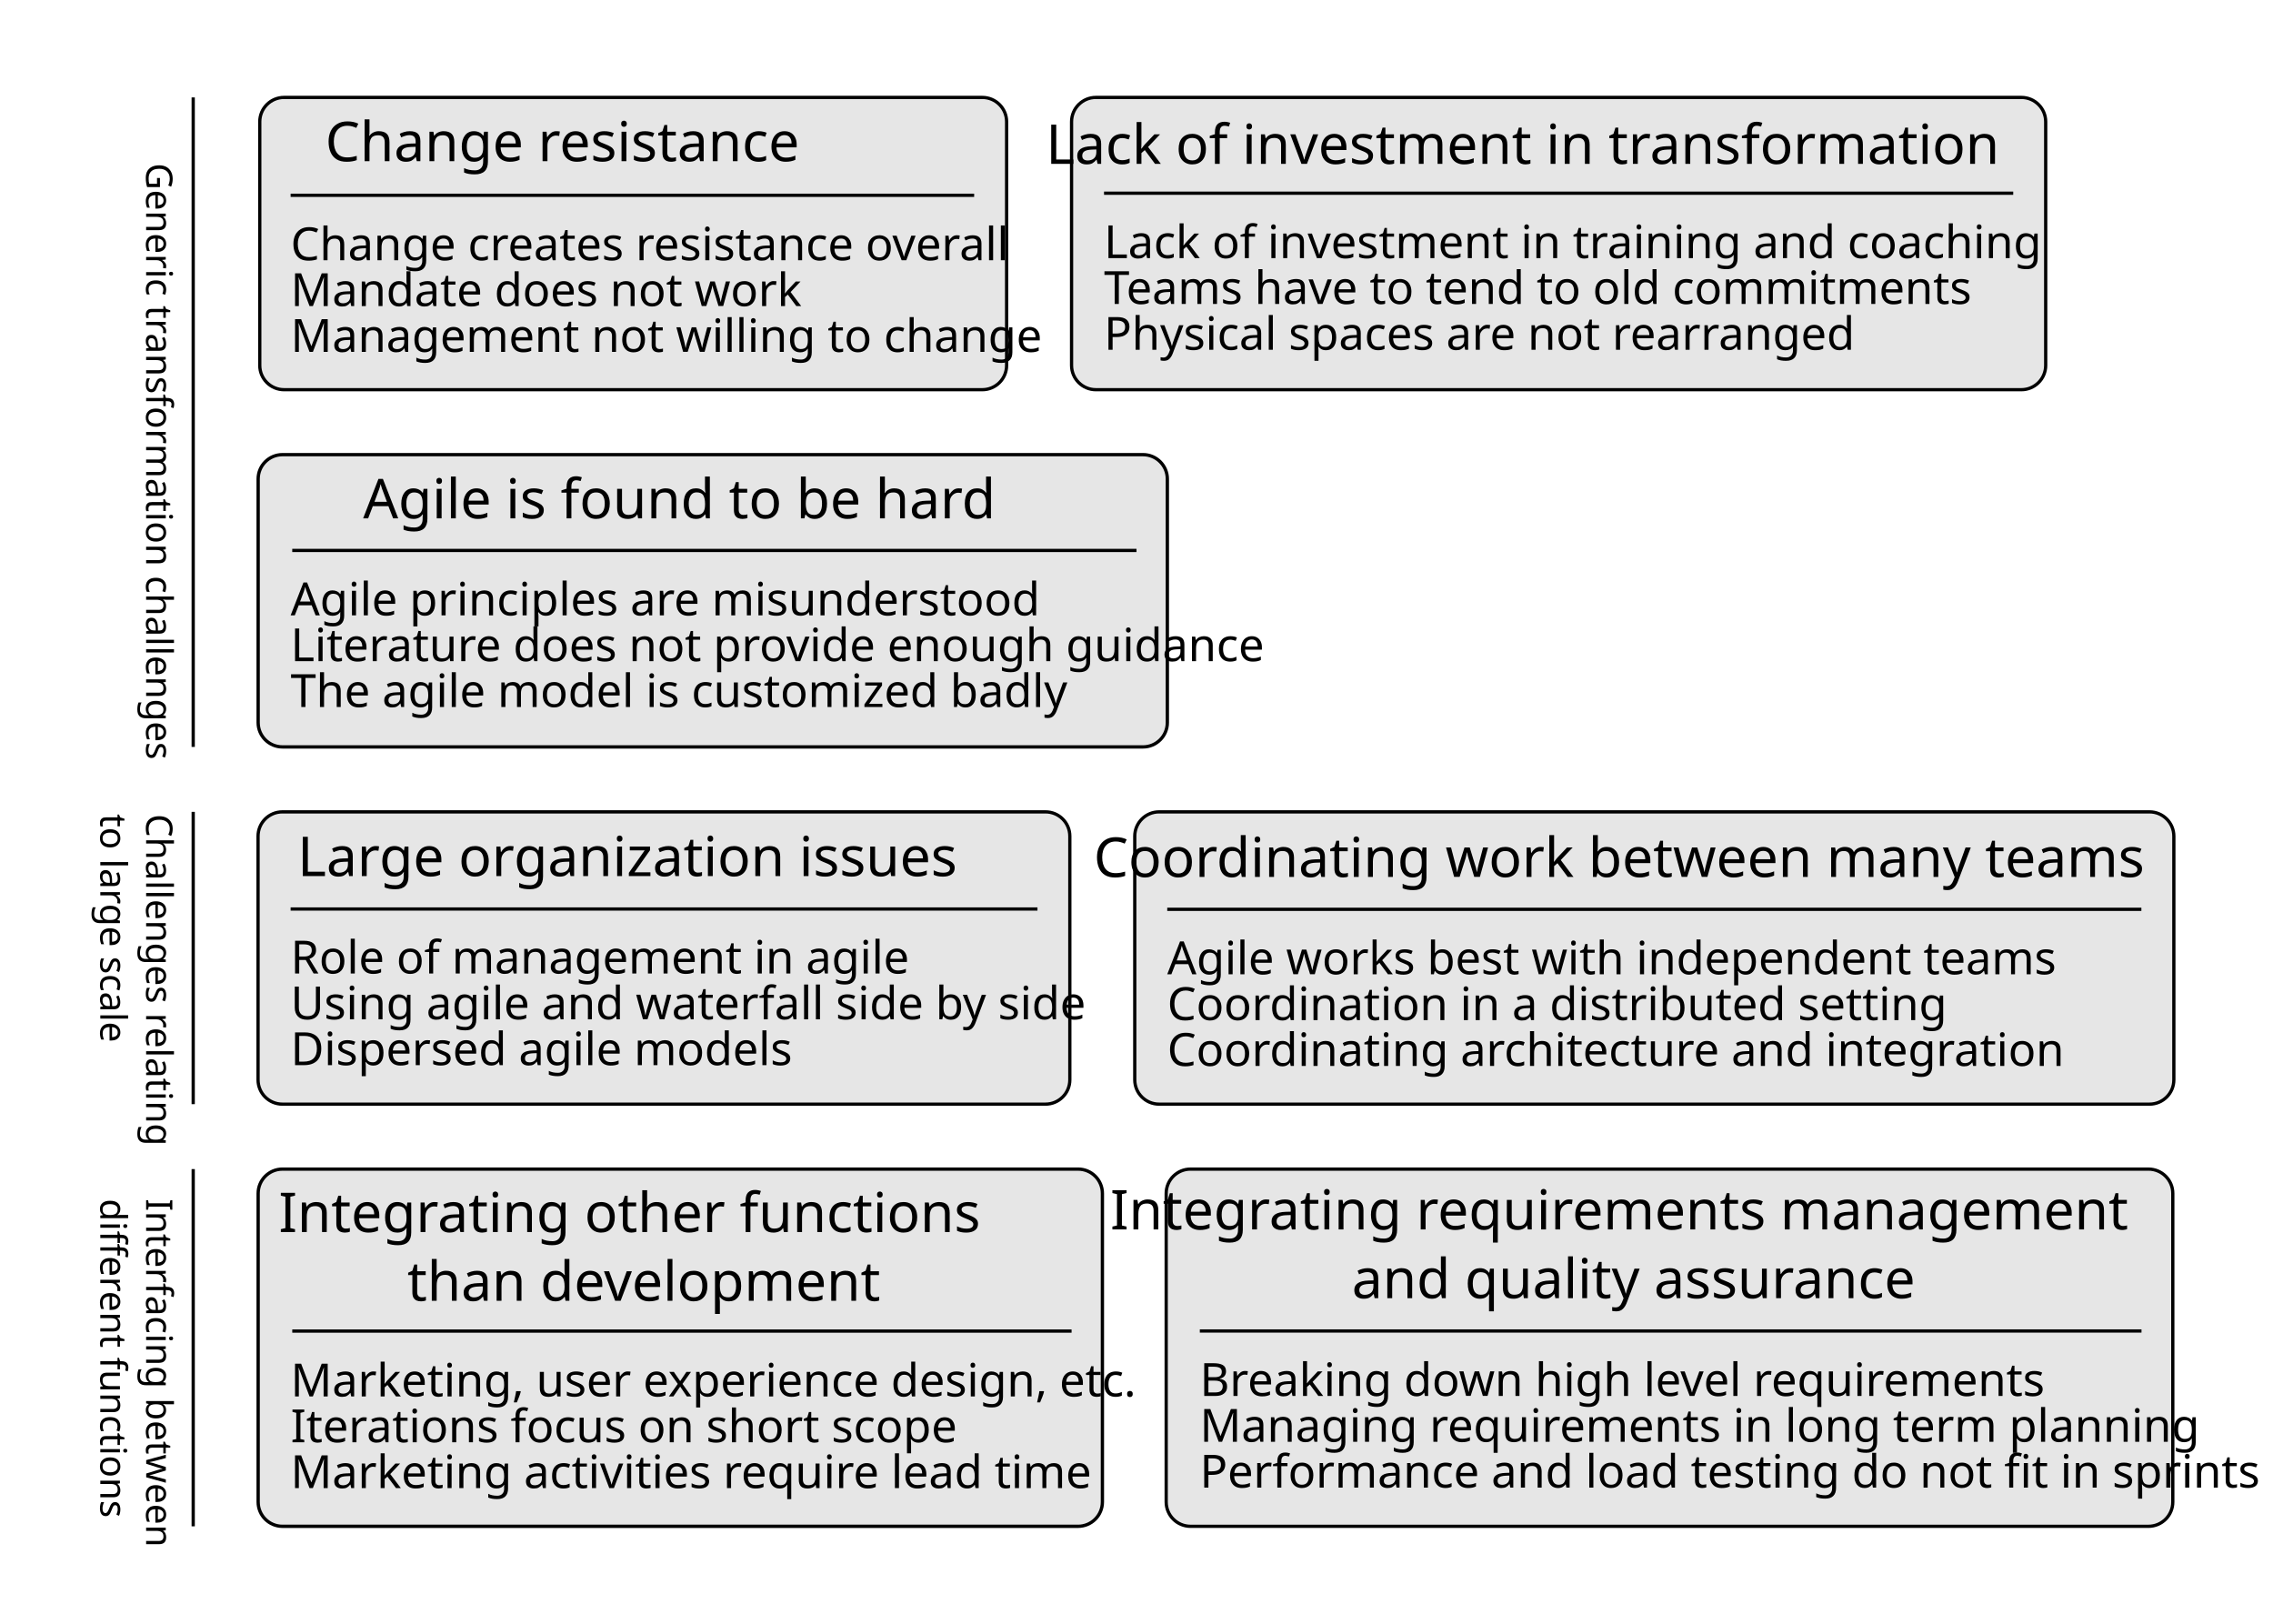
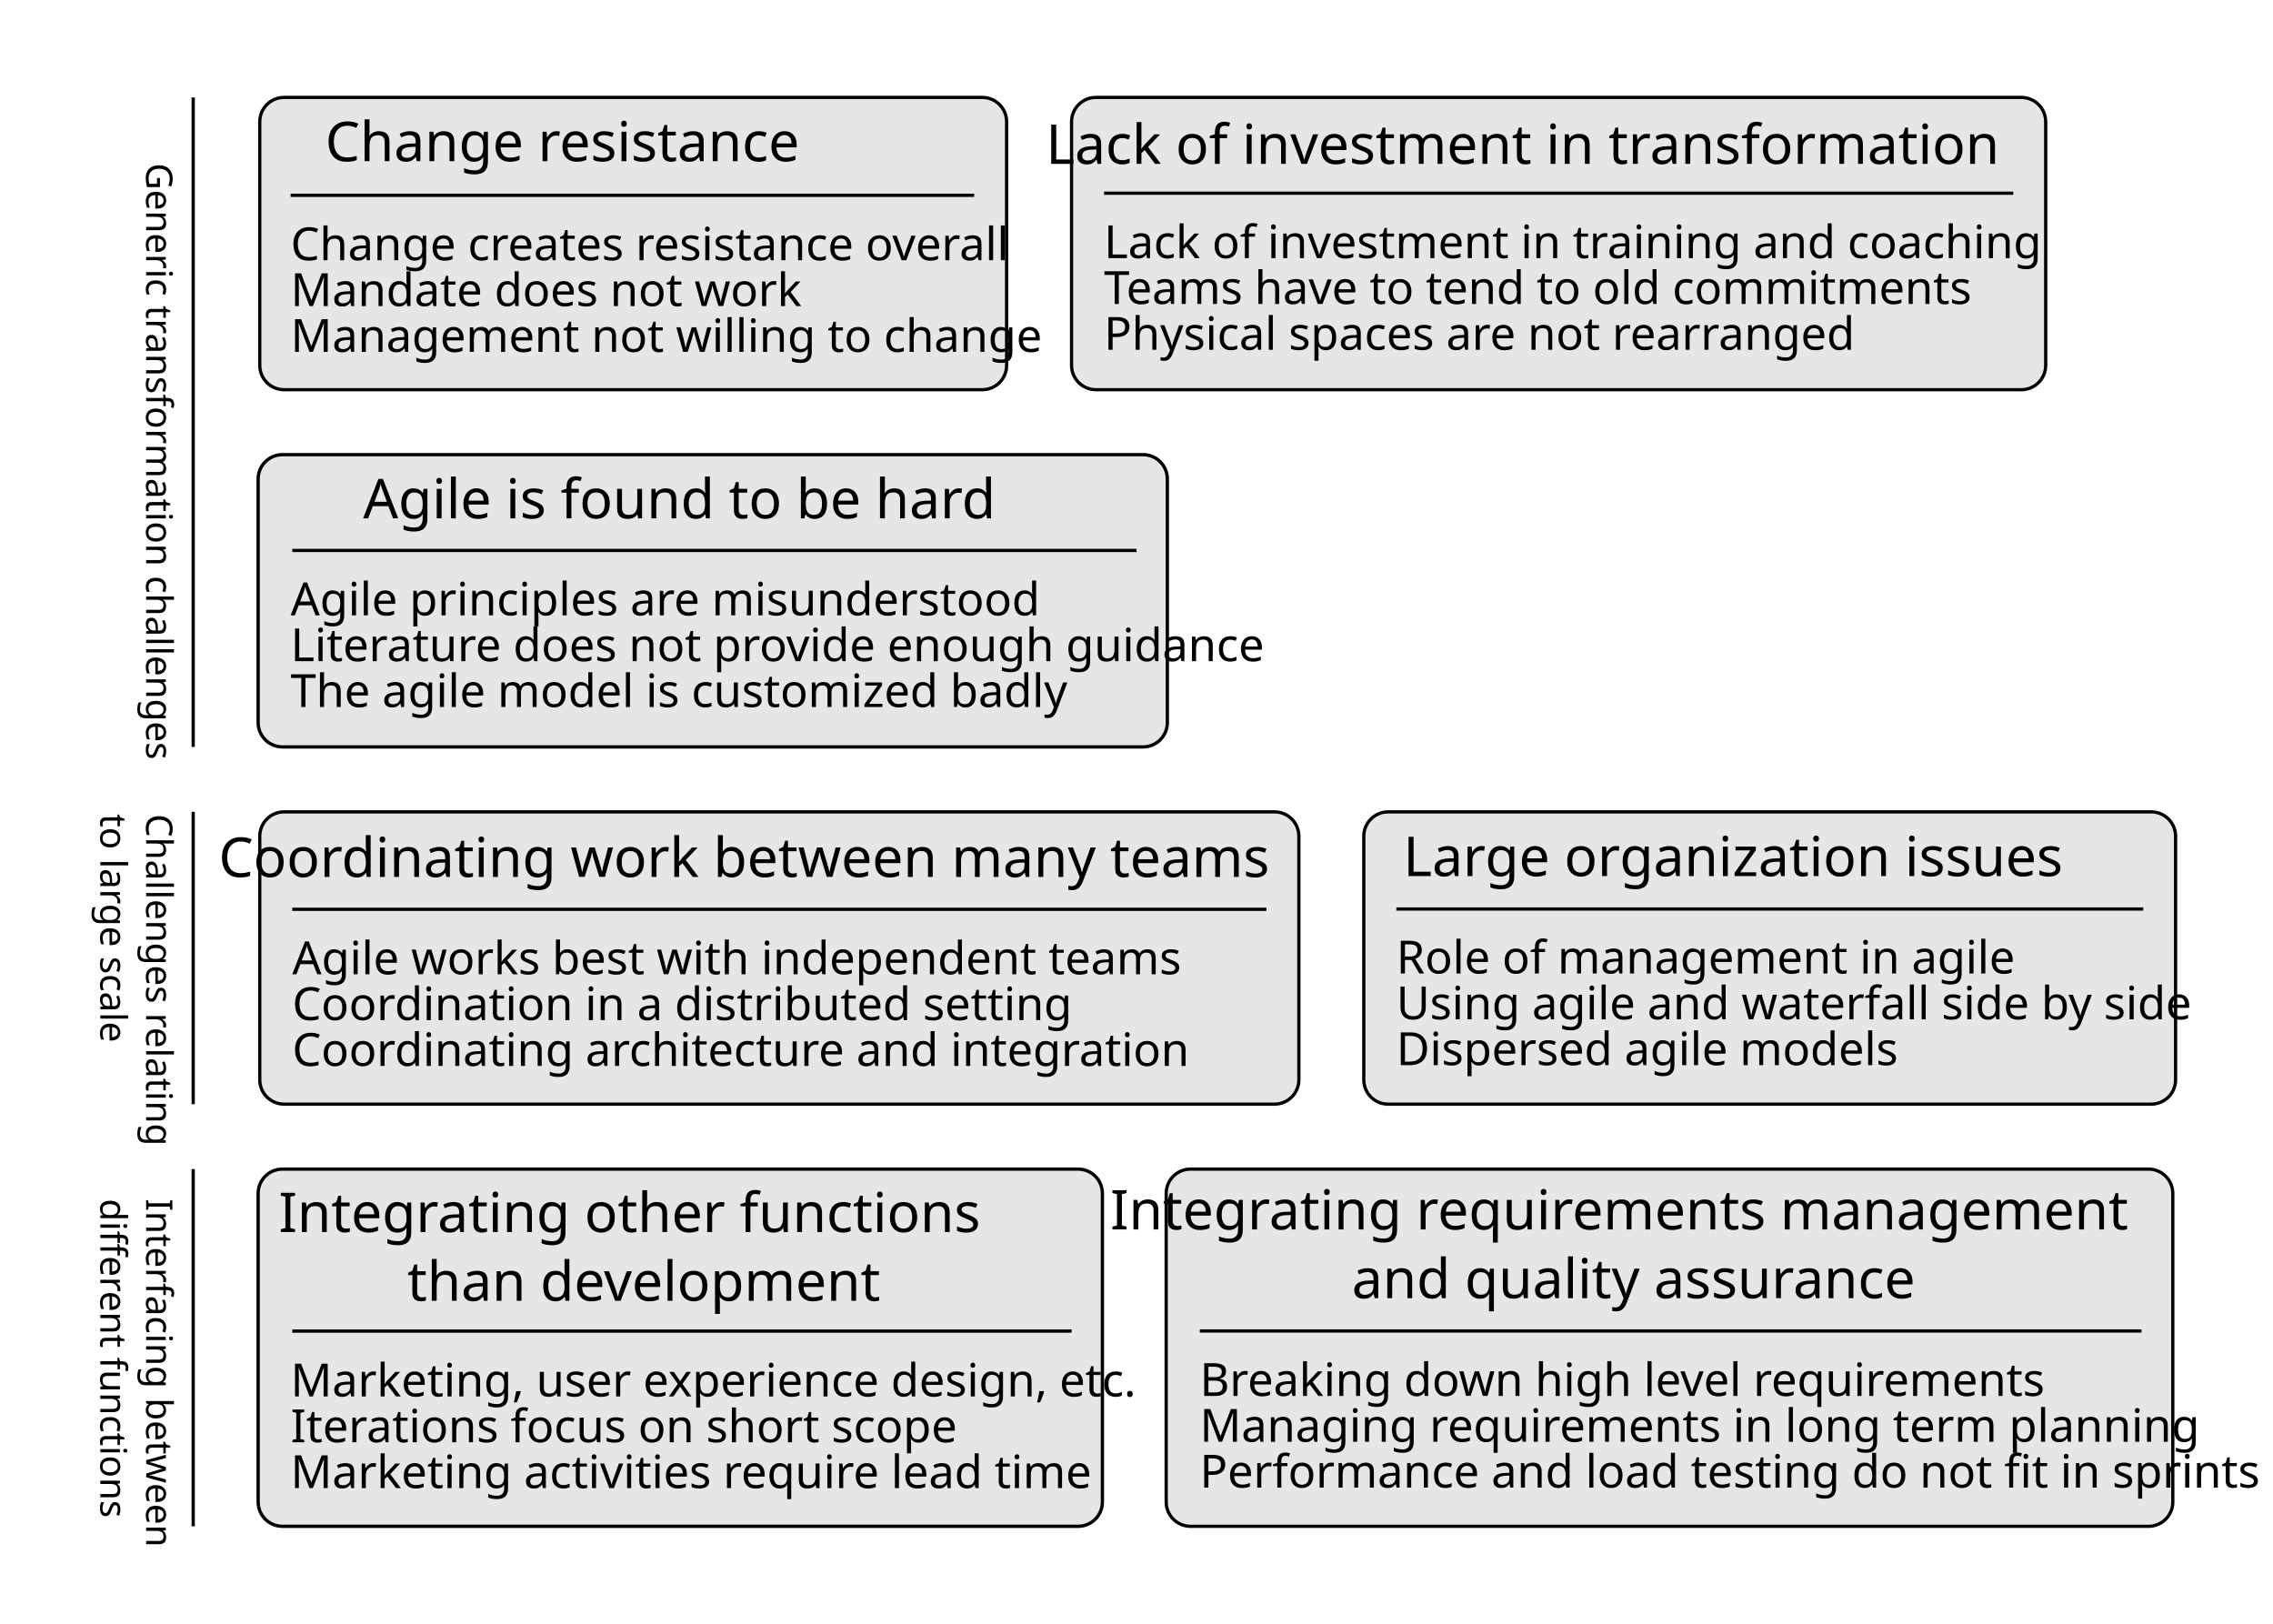
<svg xmlns="http://www.w3.org/2000/svg" width="496.063" height="354.331" id="svg2" version="1.1">
  <defs id="defs4" />
  <g id="layer1" transform="translate(23.57553,116.9304)">
    <rect style="fill:#e6e6e6;fill-opacity:1;stroke:#000000;stroke-width:0.709;stroke-miterlimit:4;stroke-opacity:1;stroke-dasharray:none" id="rect3015" width="162.992" height="63.78" x="33.117" y="-95.671" ry="5.309" />
    <text xml:space="preserve" style="font-size:12px;font-style:normal;font-variant:normal;font-weight:500;font-stretch:normal;text-align:center;line-height:125%;letter-spacing:0px;word-spacing:0px;writing-mode:lr-tb;text-anchor:middle;fill:#000000;fill-opacity:1;stroke:none;font-family:CMU Sans Serif;-inkscape-font-specification:CMU Sans Serif" x="106.954" y="-81.754" id="text2985">
      <tspan id="tspan2987" x="106.954" y="-81.754">Change resistance</tspan>
    </text>
    <rect style="fill:#e6e6e6;fill-opacity:1;stroke:#000000;stroke-width:0.709;stroke-miterlimit:4;stroke-opacity:1;stroke-dasharray:none" id="rect3015-1" width="212.598" height="63.78" x="210.283" y="-95.671" ry="5.314" />
    <text xml:space="preserve" style="font-size:12px;font-style:normal;font-variant:normal;font-weight:500;font-stretch:normal;text-align:center;line-height:125%;letter-spacing:0px;word-spacing:0px;writing-mode:lr-tb;text-anchor:middle;fill:#000000;fill-opacity:1;stroke:none;font-family:CMU Sans Serif;-inkscape-font-specification:CMU Sans Serif" x="316.539" y="-81.177" id="text2989">
      <tspan id="tspan2991" x="316.539" y="-81.177">Lack of investment in transformation</tspan>
    </text>
    <rect style="fill:#e6e6e6;fill-opacity:1;stroke:#000000;stroke-width:0.721;stroke-miterlimit:4;stroke-opacity:1;stroke-dasharray:none" id="rect3015-7" width="198.425" height="63.78" x="32.763" y="-17.718" ry="5.312" />
    <text xml:space="preserve" style="font-size:12px;font-style:normal;font-variant:normal;font-weight:normal;font-stretch:normal;text-align:center;line-height:125%;letter-spacing:0px;word-spacing:0px;writing-mode:lr-tb;text-anchor:middle;fill:#000000;fill-opacity:1;stroke:none;font-family:CMU Sans Serif;-inkscape-font-specification:CMU Sans Serif" x="132.495" y="-3.818" id="text2993">
      <tspan id="tspan2995" x="132.495" y="-3.818">Agile is found to be hard</tspan>
    </text>
-     <rect style="fill:#e6e6e6;fill-opacity:1;stroke:#000000;stroke-width:0.709;stroke-miterlimit:4;stroke-opacity:1;stroke-dasharray:none" id="rect3015-4" width="177.165" height="63.78" x="32.741" y="60.235" ry="5.315" />
-     <text xml:space="preserve" style="font-size:12px;font-style:normal;font-variant:normal;font-weight:500;font-stretch:normal;text-align:center;line-height:125%;letter-spacing:0px;word-spacing:0px;writing-mode:lr-tb;text-anchor:middle;fill:#000000;fill-opacity:1;stroke:none;font-family:CMU Sans Serif;-inkscape-font-specification:CMU Sans Serif" x="121.138" y="74.243" id="text2997">
-       <tspan id="tspan2999" x="121.138" y="74.243">Large organization issues</tspan>
+     <rect style="fill:#e6e6e6;fill-opacity:1;stroke:#000000;stroke-width:0.709;stroke-miterlimit:4;stroke-opacity:1;stroke-dasharray:none" id="rect3015-4" width="177.165" height="63.78" x="274.062" y="60.235" ry="5.315" />
+     <text xml:space="preserve" style="font-size:12px;font-style:normal;font-variant:normal;font-weight:500;font-stretch:normal;text-align:center;line-height:125%;letter-spacing:0px;word-spacing:0px;writing-mode:lr-tb;text-anchor:middle;fill:#000000;fill-opacity:1;stroke:none;font-family:CMU Sans Serif;-inkscape-font-specification:CMU Sans Serif" x="362.459" y="74.243" id="text2997">
+       <tspan id="tspan2999" x="362.459" y="74.243">Large organization issues</tspan>
    </text>
-     <rect style="fill:#e6e6e6;fill-opacity:1;stroke:#000000;stroke-width:0.708;stroke-miterlimit:4;stroke-opacity:1;stroke-dasharray:none" id="rect3015-0" width="226.772" height="63.78" x="224.076" y="60.235" ry="5.315" />
-     <text xml:space="preserve" style="font-size:12px;font-style:normal;font-variant:normal;font-weight:500;font-stretch:normal;text-align:center;line-height:125%;letter-spacing:0px;word-spacing:0px;writing-mode:lr-tb;text-anchor:middle;fill:#000000;fill-opacity:1;stroke:none;font-family:CMU Sans Serif;-inkscape-font-specification:CMU Sans Serif" x="337.573" y="74.434" id="text3001">
-       <tspan id="tspan3003" x="337.573" y="74.434">Coordinating work between many teams</tspan>
+     <rect style="fill:#e6e6e6;fill-opacity:1;stroke:#000000;stroke-width:0.708;stroke-miterlimit:4;stroke-opacity:1;stroke-dasharray:none" id="rect3015-0" width="226.772" height="63.78" x="33.117" y="60.235" ry="5.315" />
+     <text xml:space="preserve" style="font-size:12px;font-style:normal;font-variant:normal;font-weight:500;font-stretch:normal;text-align:center;line-height:125%;letter-spacing:0px;word-spacing:0px;writing-mode:lr-tb;text-anchor:middle;fill:#000000;fill-opacity:1;stroke:none;font-family:CMU Sans Serif;-inkscape-font-specification:CMU Sans Serif" x="146.615" y="74.434" id="text3001">
+       <tspan id="tspan3003" x="146.615" y="74.434">Coordinating work between many teams</tspan>
    </text>
    <rect style="fill:#e6e6e6;fill-opacity:1;stroke:#000000;stroke-width:0.719;stroke-miterlimit:4;stroke-opacity:1;stroke-dasharray:none" id="rect3015-9" width="184.252" height="77.953" x="32.763" y="138.188" ry="5.313" />
    <text xml:space="preserve" style="font-size:12px;font-style:normal;font-variant:normal;font-weight:500;font-stretch:normal;text-align:center;line-height:125%;letter-spacing:0px;word-spacing:0px;writing-mode:lr-tb;text-anchor:middle;fill:#000000;fill-opacity:1;stroke:none;font-family:CMU Sans Serif;-inkscape-font-specification:CMU Sans Serif" x="124.74" y="151.922" id="text3005">
      <tspan id="tspan3007" x="124.74" y="151.922">Integrating other functions</tspan>
      <tspan x="124.74" y="166.922" id="tspan3840">than development</tspan>
    </text>
    <rect style="fill:#e6e6e6;fill-opacity:1;stroke:#000000;stroke-width:0.709;stroke-miterlimit:4;stroke-opacity:1;stroke-dasharray:none" id="rect3015-48" width="219.685" height="77.953" x="230.935" y="138.188" ry="5.315" />
    <text xml:space="preserve" style="font-size:12px;font-style:normal;font-variant:normal;font-weight:500;font-stretch:normal;text-align:center;line-height:125%;letter-spacing:0px;word-spacing:0px;writing-mode:lr-tb;text-anchor:middle;fill:#000000;fill-opacity:1;stroke:none;font-family:CMU Sans Serif;-inkscape-font-specification:CMU Sans Serif" x="340.733" y="151.354" id="text3009">
      <tspan id="tspan3011" x="340.733" y="151.354">Integrating requirements management</tspan>
      <tspan x="340.733" y="166.354" id="tspan3013">and quality assurance</tspan>
    </text>
-     <path style="fill:none;stroke:#000000;stroke-width:0.709;stroke-linecap:butt;stroke-linejoin:miter;stroke-miterlimit:4;stroke-opacity:1;stroke-dasharray:none" d="m 39.85,81.431 162.992,0" id="path3924" />
-     <text xml:space="preserve" style="font-size:10px;font-style:normal;font-variant:normal;font-weight:500;font-stretch:normal;text-align:start;line-height:100%;letter-spacing:0px;word-spacing:0px;writing-mode:lr-tb;text-anchor:start;fill:#000000;fill-opacity:1;stroke:none;font-family:CMU Sans Serif;-inkscape-font-specification:CMU Sans Serif" x="39.85" y="95.503" id="text3926">
-       <tspan id="tspan3928" x="39.85" y="95.503">Role of management in agile</tspan>
-       <tspan x="39.85" y="105.503" id="tspan3936">Using agile and waterfall side by side</tspan>
-       <tspan x="39.85" y="115.503" id="tspan3946">Dispersed agile models</tspan>
-       <tspan x="39.85" y="125.503" id="tspan3944" />
+     <path style="fill:none;stroke:#000000;stroke-width:0.709;stroke-linecap:butt;stroke-linejoin:miter;stroke-miterlimit:4;stroke-opacity:1;stroke-dasharray:none" d="m 281.171,81.431 162.992,0" id="path3924" />
+     <text xml:space="preserve" style="font-size:10px;font-style:normal;font-variant:normal;font-weight:500;font-stretch:normal;text-align:start;line-height:100%;letter-spacing:0px;word-spacing:0px;writing-mode:lr-tb;text-anchor:start;fill:#000000;fill-opacity:1;stroke:none;font-family:CMU Sans Serif;-inkscape-font-specification:CMU Sans Serif" x="281.171" y="95.503" id="text3926">
+       <tspan id="tspan3928" x="281.171" y="95.503">Role of management in agile</tspan>
+       <tspan x="281.171" y="105.503" id="tspan3936">Using agile and waterfall side by side</tspan>
+       <tspan x="281.171" y="115.503" id="tspan3946">Dispersed agile models</tspan>
+       <tspan x="281.171" y="125.503" id="tspan3944" />
    </text>
    <path style="fill:none;stroke:#000000;stroke-width:0.709;stroke-linecap:butt;stroke-linejoin:miter;stroke-miterlimit:4;stroke-opacity:1;stroke-dasharray:none" d="m 40.208,173.535 170.079,0" id="path3924-1" />
    <text xml:space="preserve" style="font-size:10px;font-style:normal;font-variant:normal;font-weight:500;font-stretch:normal;text-align:start;line-height:100%;letter-spacing:0px;word-spacing:0px;writing-mode:lr-tb;text-anchor:start;fill:#000000;fill-opacity:1;stroke:none;font-family:CMU Sans Serif;-inkscape-font-specification:CMU Sans Serif" x="39.848" y="187.794" id="text3926-8">
      <tspan x="39.848" y="187.794" id="tspan3946-7">Marketing, user experience design, etc.</tspan>
      <tspan x="39.848" y="197.794" id="tspan4794">Iterations focus on short scope</tspan>
      <tspan x="39.848" y="207.794" id="tspan4796">Marketing activities require lead time</tspan>
      <tspan x="39.848" y="217.794" id="tspan4792" />
      <tspan x="39.848" y="227.794" id="tspan3944-9" />
    </text>
    <path style="fill:none;stroke:#000000;stroke-width:0.709;stroke-linecap:butt;stroke-linejoin:miter;stroke-miterlimit:4;stroke-opacity:1;stroke-dasharray:none" d="m 39.85,-74.313 149.173,0" id="path3924-5" />
    <text xml:space="preserve" style="font-size:10px;font-style:normal;font-variant:normal;font-weight:500;font-stretch:normal;text-align:start;line-height:100%;letter-spacing:0px;word-spacing:0px;writing-mode:lr-tb;text-anchor:start;fill:#000000;fill-opacity:1;stroke:none;font-family:CMU Sans Serif;-inkscape-font-specification:CMU Sans Serif" x="39.85" y="-60.139" id="text3926-4">
      <tspan x="39.85" y="-60.139" id="tspan3946-2">Change creates resistance overall</tspan>
      <tspan x="39.85" y="-50.139" id="tspan4853">Mandate does not work</tspan>
      <tspan x="39.85" y="-40.139" id="tspan4851">Management not willing to change</tspan>
      <tspan x="39.85" y="-30.139" id="tspan3944-3" />
    </text>
    <path style="fill:none;stroke:#000000;stroke-width:0.709;stroke-linecap:butt;stroke-linejoin:miter;stroke-miterlimit:4;stroke-opacity:1;stroke-dasharray:none" d="m 217.369,-74.77 198.425,0" id="path3924-5-3" />
    <text xml:space="preserve" style="font-size:10px;font-style:normal;font-variant:normal;font-weight:500;font-stretch:normal;text-align:start;line-height:100%;letter-spacing:0px;word-spacing:0px;writing-mode:lr-tb;text-anchor:start;fill:#000000;fill-opacity:1;stroke:none;font-family:CMU Sans Serif;-inkscape-font-specification:CMU Sans Serif" x="217.369" y="-60.597" id="text3926-4-4">
      <tspan x="217.369" y="-60.597" id="tspan3944-3-8">Lack of investment in training and coaching</tspan>
      <tspan x="217.369" y="-50.597" id="tspan6115">Teams have to tend to old commitments</tspan>
      <tspan x="217.369" y="-40.597" id="tspan6117">Physical spaces are not rearranged</tspan>
    </text>
    <flowRoot xml:space="preserve" id="flowRoot4903" style="font-size:10px;font-style:normal;font-weight:normal;line-height:125%;letter-spacing:0px;word-spacing:0px;fill:#000000;fill-opacity:1;stroke:none;font-family:CMU Sans Serif;-inkscape-font-specification:CMU Sans Serif" transform="translate(11.50322,-110.2034)">
      <flowRegion id="flowRegion4905">
        <rect id="rect4907" width="522.249" height="218.193" x="-39.901" y="124.56" style="font-family:CMU Sans Serif;-inkscape-font-specification:CMU Sans Serif" />
      </flowRegion>
      <flowPara id="flowPara4909" />
    </flowRoot>
-     <path style="fill:none;stroke:#000000;stroke-width:0.709;stroke-linecap:butt;stroke-linejoin:miter;stroke-miterlimit:4;stroke-opacity:1;stroke-dasharray:none" d="m 231.166,81.498 212.598,0" id="path3924-1-7" />
+     <path style="fill:none;stroke:#000000;stroke-width:0.709;stroke-linecap:butt;stroke-linejoin:miter;stroke-miterlimit:4;stroke-opacity:1;stroke-dasharray:none" d="m 40.208,81.498 212.598,0" id="path3924-1-7" />
    <path style="fill:none;stroke:#000000;stroke-width:0.709;stroke-linecap:butt;stroke-linejoin:miter;stroke-miterlimit:4;stroke-opacity:1;stroke-dasharray:none" d="m 40.204,3.188 184.252,0" id="path3924-1-4" />
    <path style="fill:none;stroke:#000000;stroke-width:0.709;stroke-linecap:butt;stroke-linejoin:miter;stroke-miterlimit:4;stroke-opacity:1;stroke-dasharray:none" d="m 238.275,173.516 205.512,0" id="path3924-1-2" />
    <text xml:space="preserve" style="font-size:10px;font-style:normal;font-variant:normal;font-weight:500;font-stretch:normal;text-align:start;line-height:100%;letter-spacing:0px;word-spacing:0px;writing-mode:lr-tb;text-anchor:start;fill:#000000;fill-opacity:1;stroke:none;font-family:CMU Sans Serif;-inkscape-font-specification:CMU Sans Serif" x="39.85" y="17.356" id="text3926-4-4-7">
      <tspan x="39.85" y="17.356" id="tspan4851-3-3">Agile principles are misunderstood </tspan>
      <tspan x="39.85" y="27.356" id="tspan4978">Literature does not provide enough guidance</tspan>
      <tspan x="39.85" y="37.356" id="tspan3841">The agile model is customized badly</tspan>
      <tspan x="39.85" y="47.356" id="tspan3944-3-8-1" />
    </text>
-     <text xml:space="preserve" style="font-size:10px;font-style:normal;font-variant:normal;font-weight:500;font-stretch:normal;text-align:start;line-height:100%;letter-spacing:0px;word-spacing:0px;writing-mode:lr-tb;text-anchor:start;fill:#000000;fill-opacity:1;stroke:none;font-family:CMU Sans Serif;-inkscape-font-specification:CMU Sans Serif" x="231.166" y="95.672" id="text3926-4-4-9">
-       <tspan x="231.166" y="95.672" id="tspan4851-3-5">Agile works best with independent teams</tspan>
-       <tspan x="231.166" y="105.672" id="tspan5022">Coordination in a distributed setting</tspan>
-       <tspan x="231.166" y="115.672" id="tspan6125">Coordinating architecture and integration</tspan>
-       <tspan x="231.166" y="125.672" id="tspan3944-3-8-0" />
+     <text xml:space="preserve" style="font-size:10px;font-style:normal;font-variant:normal;font-weight:500;font-stretch:normal;text-align:start;line-height:100%;letter-spacing:0px;word-spacing:0px;writing-mode:lr-tb;text-anchor:start;fill:#000000;fill-opacity:1;stroke:none;font-family:CMU Sans Serif;-inkscape-font-specification:CMU Sans Serif" x="40.208" y="95.672" id="text3926-4-4-9">
+       <tspan x="40.208" y="95.672" id="tspan4851-3-5">Agile works best with independent teams</tspan>
+       <tspan x="40.208" y="105.672" id="tspan5022">Coordination in a distributed setting</tspan>
+       <tspan x="40.208" y="115.672" id="tspan6125">Coordinating architecture and integration</tspan>
+       <tspan x="40.208" y="125.672" id="tspan3944-3-8-0" />
    </text>
    <text xml:space="preserve" style="font-size:10px;font-style:normal;font-variant:normal;font-weight:500;font-stretch:normal;text-align:start;line-height:100%;letter-spacing:0px;word-spacing:0px;writing-mode:lr-tb;text-anchor:start;fill:#000000;fill-opacity:1;stroke:none;font-family:CMU Sans Serif;-inkscape-font-specification:CMU Sans Serif" x="238.275" y="187.689" id="text3926-4-4-2">
      <tspan x="238.275" y="187.689" id="tspan4851-3-2">Breaking down high level requirements</tspan>
      <tspan x="238.275" y="197.689" id="tspan6121">Managing requirements in long term planning</tspan>
      <tspan x="238.275" y="207.689" id="tspan5015">Performance and load testing do not fit in sprints</tspan>
      <tspan x="238.275" y="217.689" id="tspan3944-3-8-4" />
    </text>
    <text xml:space="preserve" style="font-size:10px;font-style:normal;font-weight:normal;line-height:125%;letter-spacing:0px;word-spacing:0px;fill:#000000;fill-opacity:1;stroke:none;font-family:CMU Sans Serif;-inkscape-font-specification:CMU Sans Serif" x="452.435" y="200.225" id="text5024">
      <tspan id="tspan5026" x="452.435" y="200.225" />
    </text>
    <text xml:space="preserve" style="font-size:8px;font-style:normal;font-variant:normal;font-weight:normal;font-stretch:normal;line-height:125%;letter-spacing:0px;word-spacing:0px;writing-mode:lr-tb;fill:#000000;fill-opacity:1;stroke:none;font-family:CMU Sans Serif;-inkscape-font-specification:CMU Sans Serif" x="-81.338" y="-8.314" id="text3054" transform="matrix(0,1,-1,0,0,0)">
      <tspan x="-81.338" y="-8.314" id="tspan3058">Generic transformation challenges</tspan>
    </text>
    <path style="fill:none;stroke:#000000;stroke-width:0.709;stroke-linecap:butt;stroke-linejoin:miter;stroke-miterlimit:4;stroke-opacity:1;stroke-dasharray:none" d="m 18.59,-95.671 0,141.732" id="path3924-5-1" />
    <path style="fill:none;stroke:#000000;stroke-width:0.709;stroke-linecap:butt;stroke-linejoin:miter;stroke-miterlimit:4;stroke-opacity:1;stroke-dasharray:none" d="m 18.59,60.235 0,63.78" id="path3924-5-1-7" />
    <path style="fill:none;stroke:#000000;stroke-width:0.709;stroke-linecap:butt;stroke-linejoin:miter;stroke-miterlimit:4;stroke-opacity:1;stroke-dasharray:none" d="m 18.59,138.188 0,77.953" id="path3924-5-1-4" />
    <text xml:space="preserve" style="font-size:8px;font-style:normal;font-variant:normal;font-weight:normal;font-stretch:normal;line-height:125%;letter-spacing:0px;word-spacing:0px;writing-mode:lr-tb;fill:#000000;fill-opacity:1;stroke:none;font-family:CMU Sans Serif;-inkscape-font-specification:CMU Sans Serif" x="60.699" y="-8.314" id="text3054-0" transform="matrix(0,1,-1,0,0,0)">
      <tspan x="60.699" y="-8.314" id="tspan3058-4">Challenges relating</tspan>
      <tspan x="60.699" y="1.686" id="tspan3129">to large scale</tspan>
    </text>
    <text xml:space="preserve" style="font-size:8px;font-style:normal;font-variant:normal;font-weight:normal;font-stretch:normal;line-height:125%;letter-spacing:0px;word-spacing:0px;writing-mode:lr-tb;fill:#000000;fill-opacity:1;stroke:none;font-family:CMU Sans Serif;-inkscape-font-specification:CMU Sans Serif" x="144.665" y="-8.314" id="text3054-8" transform="matrix(0,1,-1,0,0,0)">
      <tspan x="144.665" y="-8.314" id="tspan3058-2">Interfacing between</tspan>
      <tspan x="144.665" y="1.686" id="tspan3146">different functions</tspan>
    </text>
  </g>
</svg>
